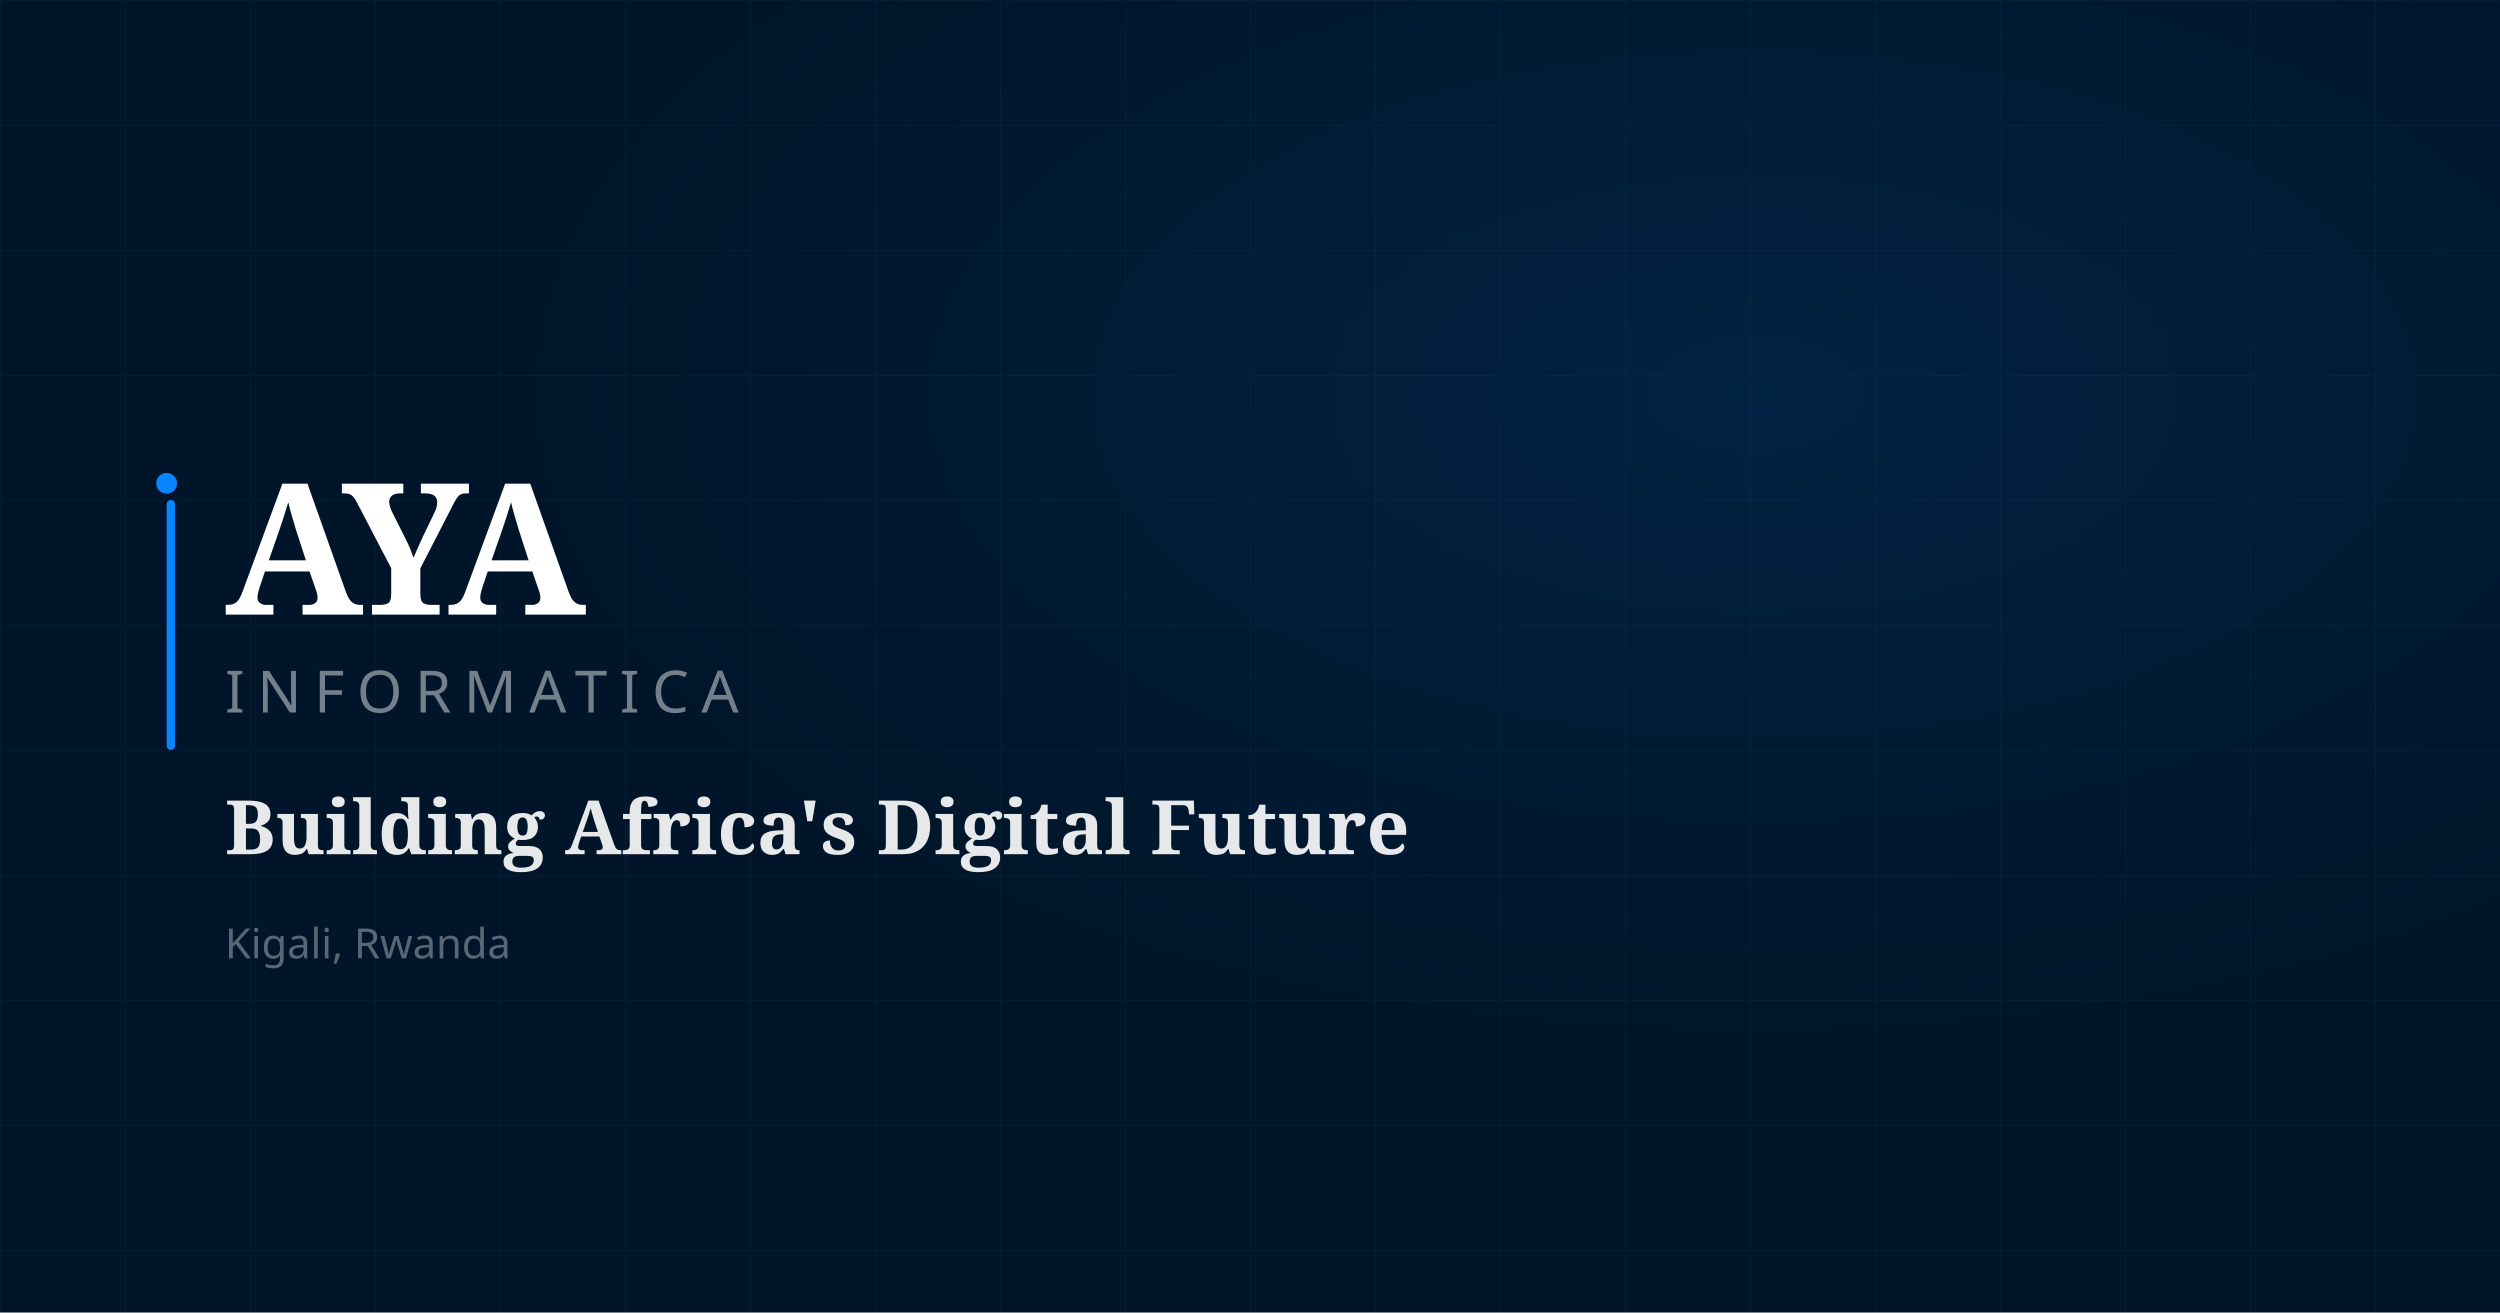
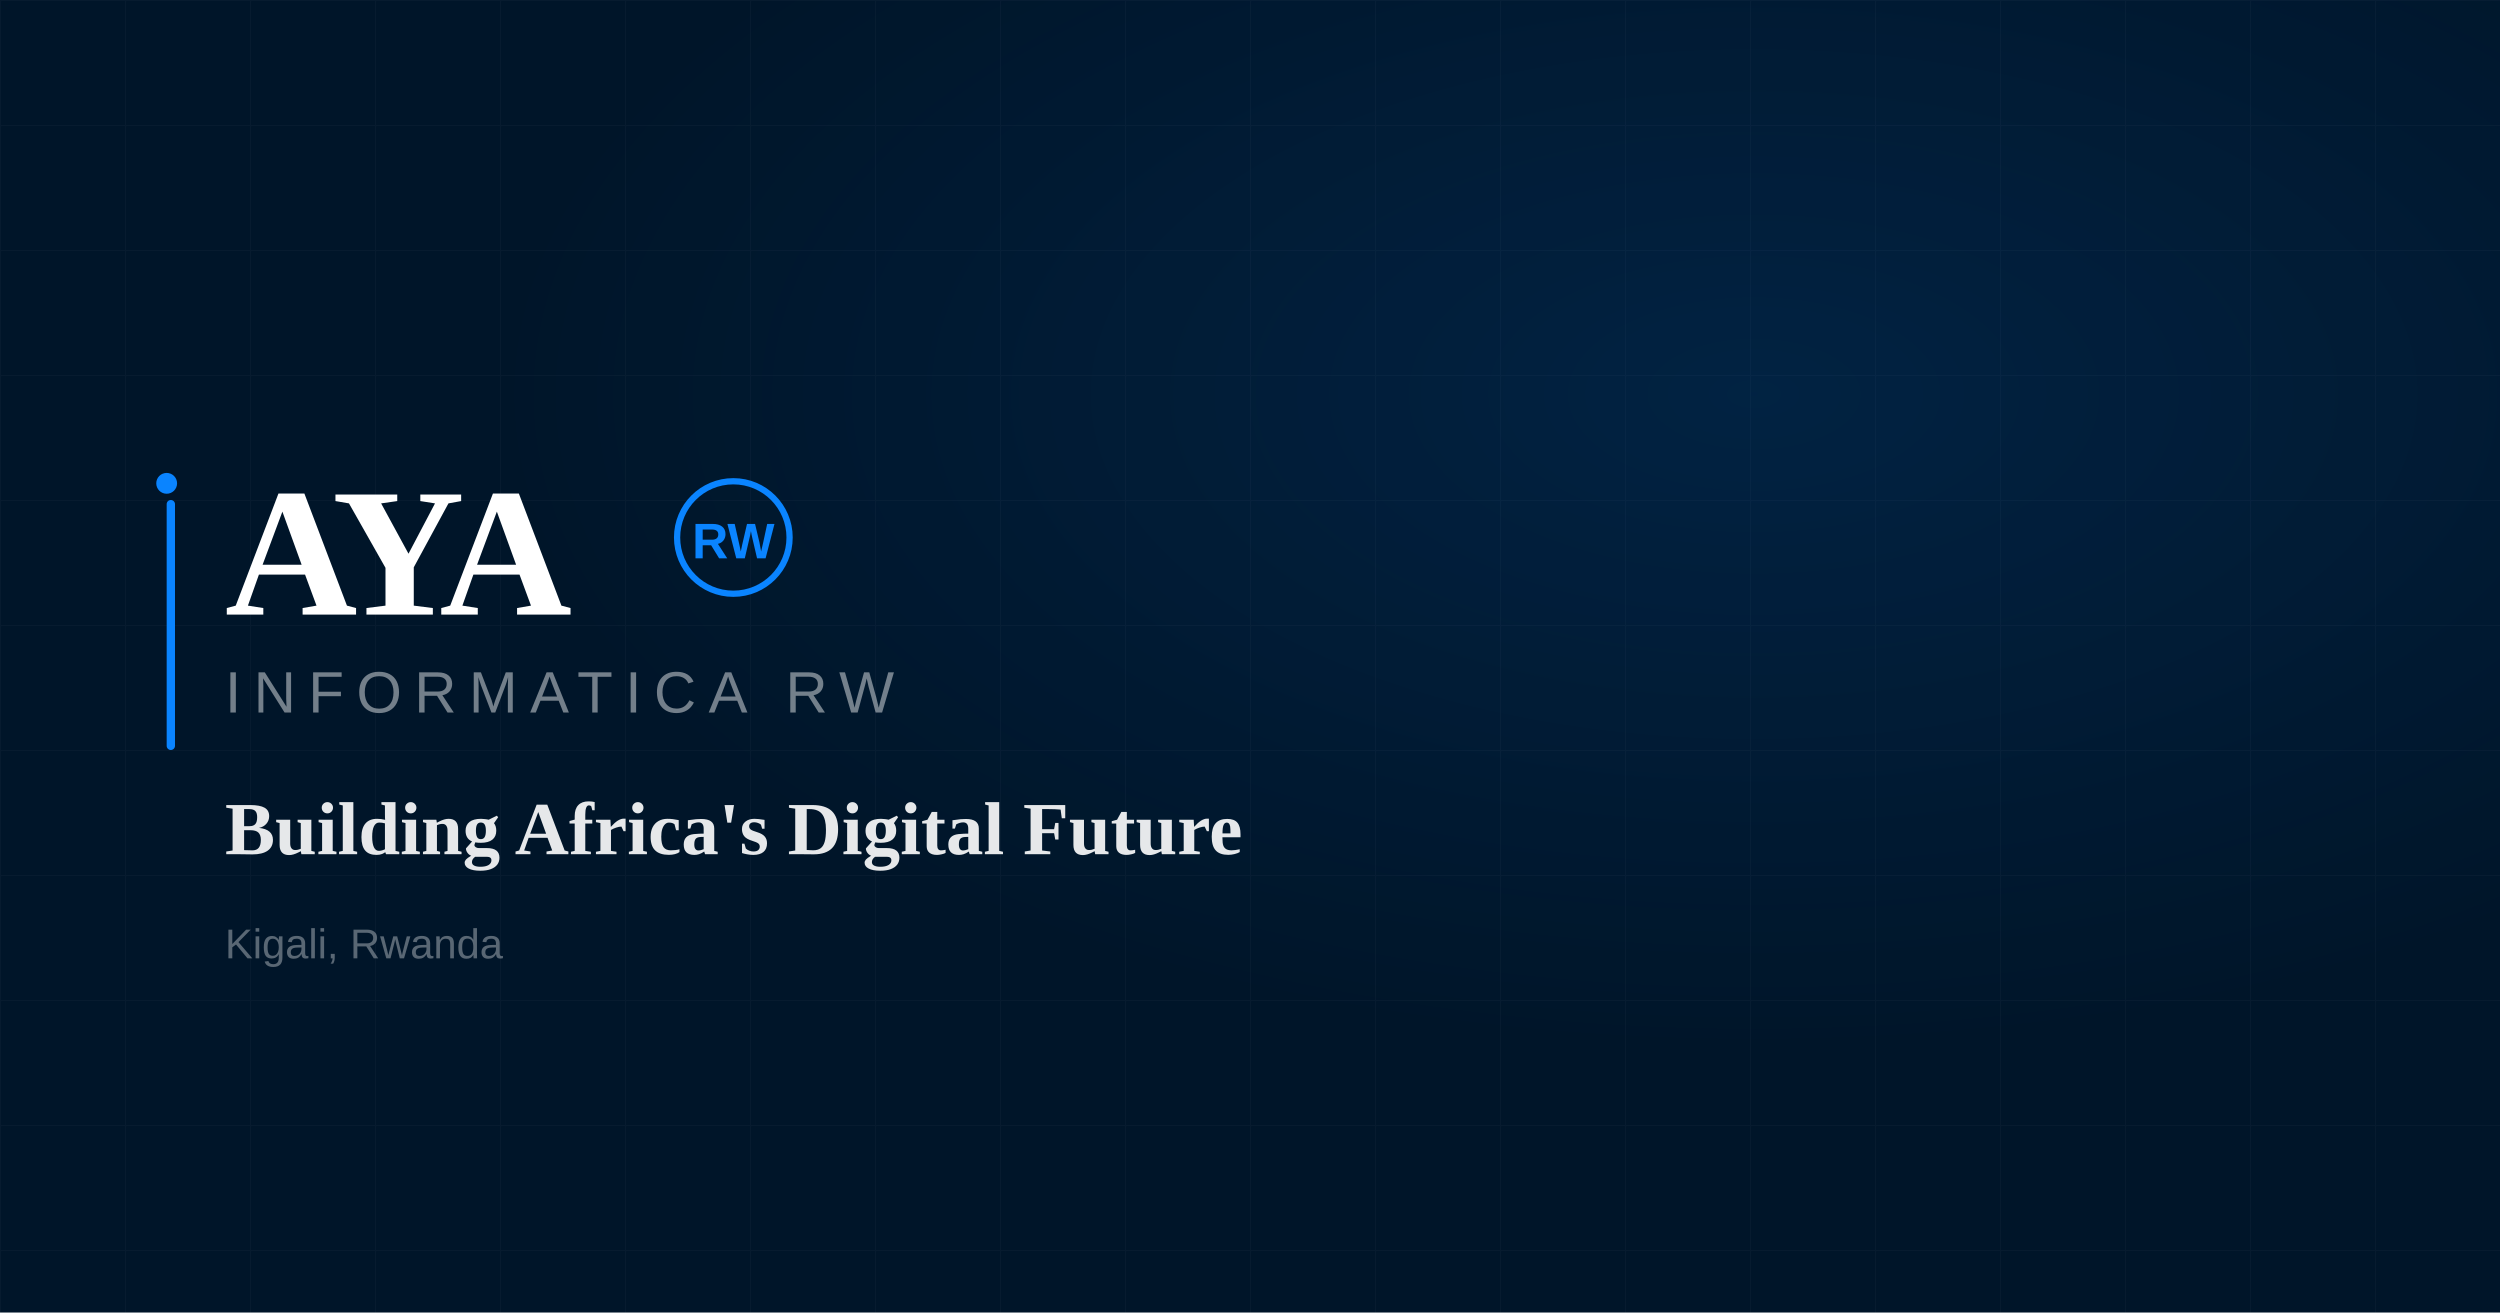
<svg xmlns="http://www.w3.org/2000/svg" width="1200" height="630" viewBox="0 0 1200 630">
  <rect width="1200" height="630" fill="#001529" />
  <defs>
    <pattern id="grid" width="60" height="60" patternUnits="userSpaceOnUse">
      <path d="M 60 0 L 0 0 0 60" fill="none" stroke="rgba(255,255,255,0.03)" stroke-width="1" />
    </pattern>
    <radialGradient id="glow" cx="70%" cy="30%" r="50%">
      <stop offset="0%" stop-color="rgba(10,132,255,0.12)" />
      <stop offset="100%" stop-color="rgba(10,132,255,0)" />
    </radialGradient>
  </defs>
  <rect width="1200" height="630" fill="url(#grid)" />
  <rect width="1200" height="630" fill="url(#glow)" />
  <rect x="80" y="240" width="4" height="120" rx="2" fill="#0A84FF" />
-   <text x="108" y="295" font-family="serif" font-weight="900" font-size="88" fill="white" letter-spacing="-4">AYA</text>
-   <text x="108" y="342" font-family="sans-serif" font-weight="400" font-size="28" fill="rgba(255,255,255,0.45)" letter-spacing="6">INFORMATICA</text>
-   <text x="108" y="410" font-family="serif" font-weight="700" font-size="36" fill="rgba(255,255,255,0.9)">Building Africa's Digital Future</text>
-   <text x="108" y="460" font-family="sans-serif" font-weight="400" font-size="20" fill="rgba(255,255,255,0.35)">Kigali, Rwanda</text>
+   <text x="108" y="295" font-family="Georgia, 'Times New Roman', serif" font-weight="900" font-size="88" fill="white" letter-spacing="-4">AYA</text>
+   <text x="108" y="342" font-family="Arial, Helvetica, sans-serif" font-weight="400" font-size="28" fill="rgba(255,255,255,0.45)" letter-spacing="6">INFORMATICA RW</text>
+   <circle cx="352" cy="258" r="27" fill="none" stroke="#0A84FF" stroke-width="3" />
+   <text x="352" y="268" font-family="Arial, Helvetica, sans-serif" font-weight="700" font-size="24" fill="#0A84FF" text-anchor="middle" letter-spacing="0">RW</text>
+   <text x="108" y="410" font-family="Georgia, 'Times New Roman', serif" font-weight="700" font-size="36" fill="rgba(255,255,255,0.9)">Building Africa's Digital Future</text>
+   <text x="108" y="460" font-family="Arial, Helvetica, sans-serif" font-weight="400" font-size="20" fill="rgba(255,255,255,0.35)">Kigali, Rwanda</text>
  <circle cx="80" cy="232" r="5" fill="#0A84FF" />
</svg>
